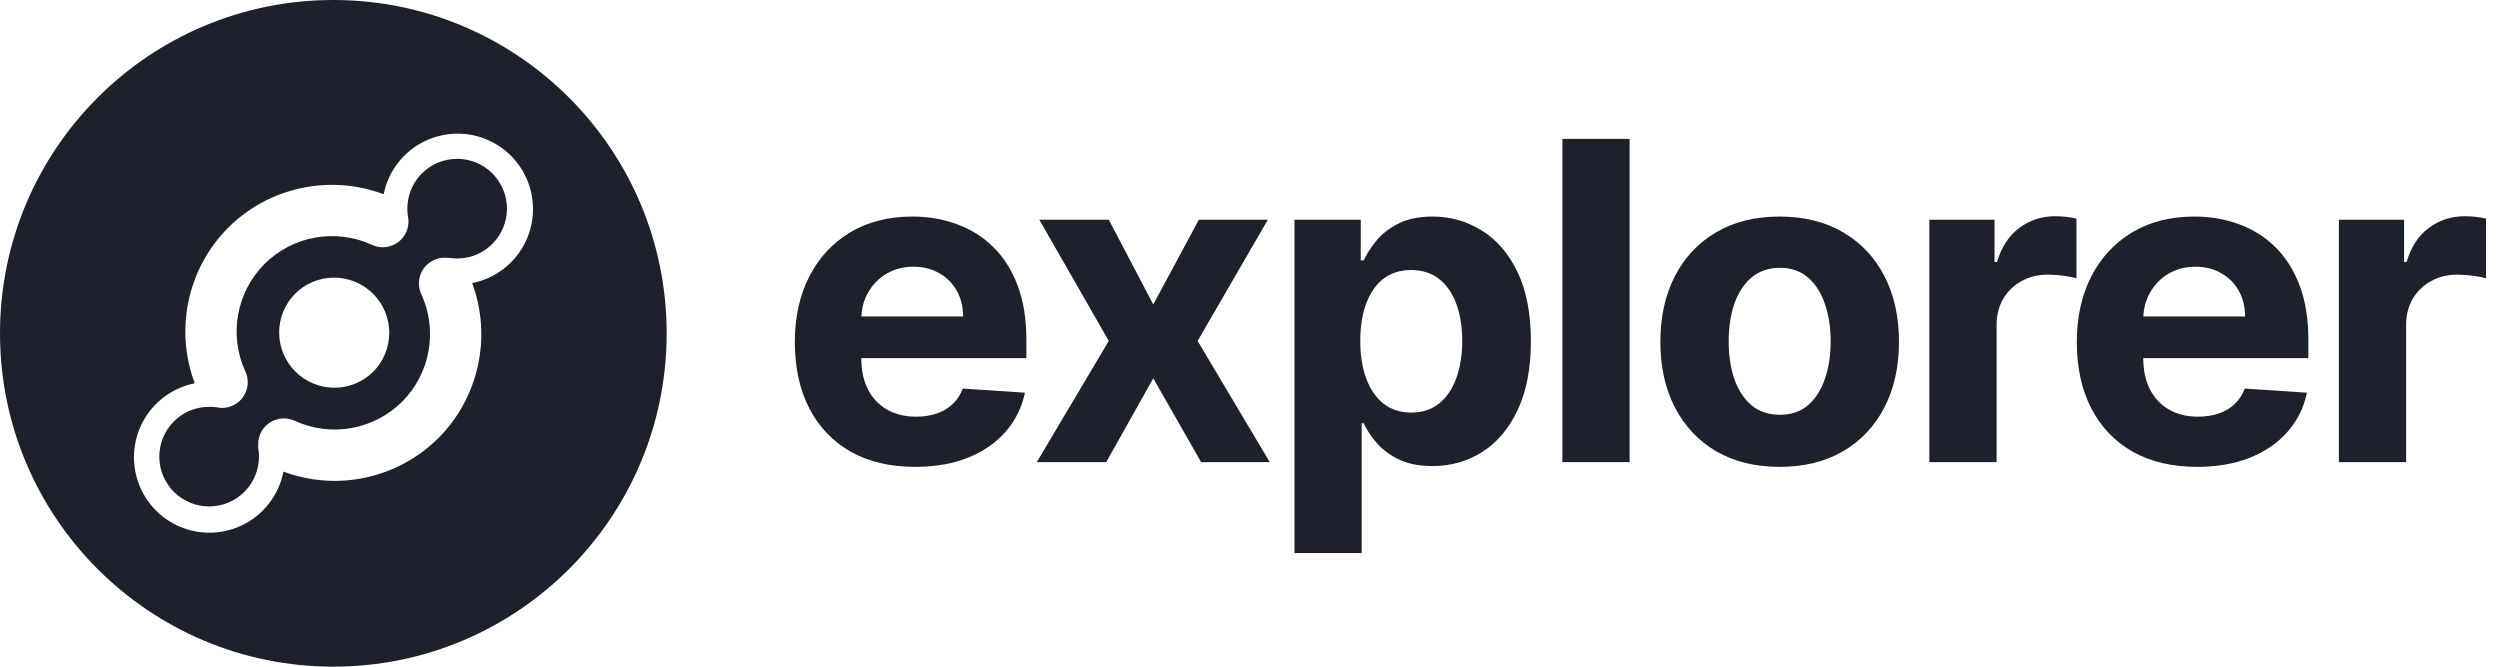
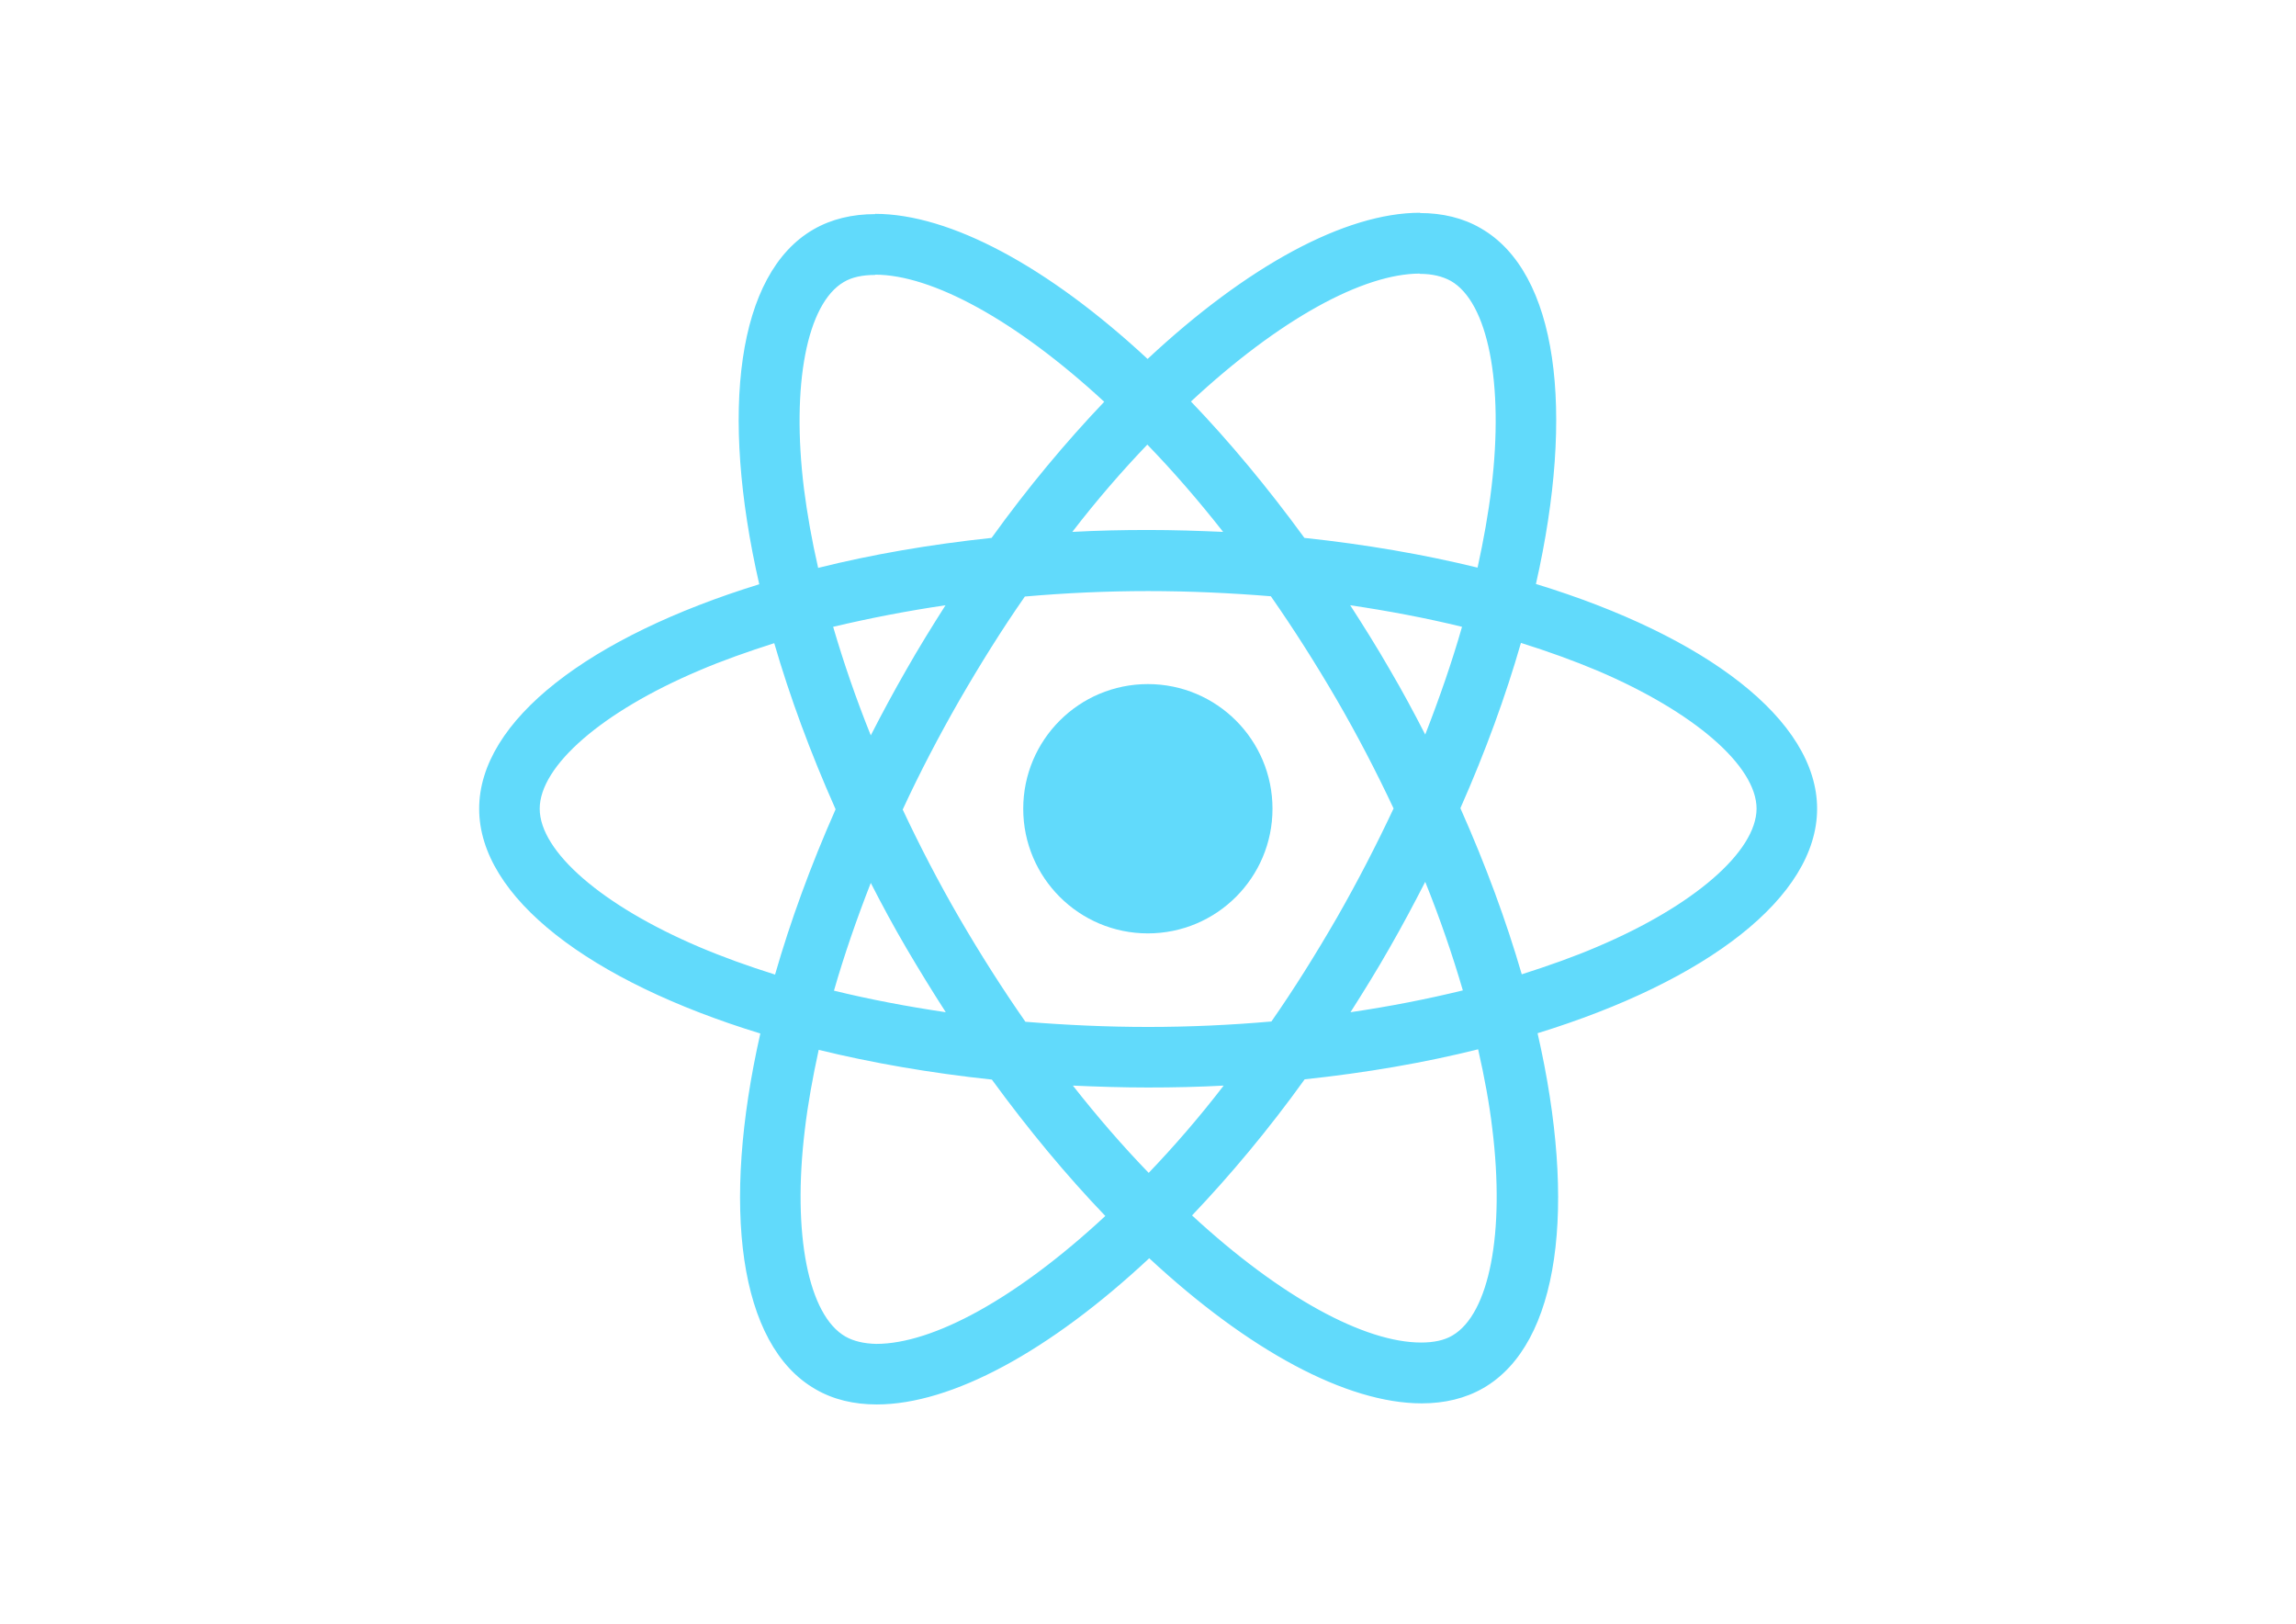
- <svg xmlns="http://www.w3.org/2000/svg" width="120" height="32" viewBox="0 0 120 32" fill="none">
-   <path fill-rule="evenodd" clip-rule="evenodd" d="M16 0C24.837 0 32 7.163 32 16C32 24.837 24.837 32 16 32C7.163 32 0 24.837 0 16C0 7.163 7.163 0 16 0ZM24.525 12.595C24.924 12.195 25.225 11.708 25.402 11.171C25.579 10.635 25.628 10.064 25.546 9.505C25.463 8.946 25.25 8.415 24.925 7.952C24.6 7.49 24.172 7.111 23.674 6.844C23.175 6.577 22.622 6.431 22.057 6.416C21.492 6.402 20.932 6.52 20.421 6.761C19.91 7.001 19.462 7.359 19.113 7.804C18.765 8.248 18.526 8.769 18.415 9.323C15.851 8.357 12.911 8.971 10.953 10.929C8.994 12.888 8.381 15.832 9.349 18.398C8.705 18.525 8.108 18.825 7.621 19.265C7.134 19.706 6.776 20.271 6.586 20.899C6.395 21.527 6.379 22.196 6.539 22.832C6.699 23.469 7.029 24.05 7.494 24.514C7.959 24.978 8.542 25.306 9.179 25.464C9.816 25.622 10.485 25.604 11.112 25.411C11.74 25.218 12.303 24.859 12.742 24.37C13.182 23.882 13.48 23.284 13.604 22.639C14.87 23.109 16.243 23.207 17.562 22.92C18.881 22.634 20.09 21.976 21.047 21.023C22.997 19.072 23.614 16.145 22.664 13.588C23.369 13.45 24.017 13.104 24.525 12.595ZM20.253 8.323C20.702 7.875 21.31 7.624 21.944 7.624C22.578 7.624 23.186 7.875 23.634 8.323C24.082 8.772 24.334 9.38 24.334 10.014C24.334 10.648 24.082 11.256 23.634 11.705C23.372 11.969 23.052 12.168 22.7 12.285C22.347 12.402 21.972 12.435 21.604 12.381C21.569 12.376 21.533 12.376 21.498 12.381C21.22 12.344 20.937 12.404 20.698 12.551C20.458 12.697 20.276 12.921 20.181 13.185C20.076 13.48 20.081 13.814 20.223 14.12C20.614 14.971 20.735 15.921 20.571 16.844C20.407 17.766 19.965 18.616 19.304 19.279C18.64 19.94 17.79 20.382 16.868 20.547C15.946 20.711 14.995 20.589 14.144 20.197C13.996 20.129 13.837 20.09 13.675 20.084C13.512 20.078 13.35 20.104 13.198 20.161C12.948 20.253 12.734 20.424 12.59 20.648C12.446 20.872 12.378 21.137 12.398 21.403C12.392 21.443 12.392 21.485 12.398 21.525C12.46 21.901 12.431 22.286 12.315 22.648C12.199 23.011 11.998 23.34 11.729 23.61C11.281 24.057 10.673 24.309 10.039 24.309C9.405 24.309 8.797 24.057 8.348 23.61C8.125 23.388 7.949 23.125 7.828 22.835C7.708 22.544 7.647 22.233 7.647 21.919C7.647 21.281 7.896 20.68 8.348 20.228C8.885 19.692 9.625 19.445 10.417 19.553C10.497 19.57 10.578 19.581 10.66 19.581C10.91 19.581 11.153 19.505 11.359 19.363C11.565 19.221 11.722 19.02 11.81 18.786C11.925 18.487 11.922 18.144 11.777 17.831C11.386 16.98 11.265 16.029 11.429 15.107C11.593 14.185 12.035 13.335 12.696 12.671C13.36 12.01 14.21 11.568 15.132 11.404C16.054 11.24 17.005 11.362 17.856 11.753C18.165 11.896 18.503 11.901 18.799 11.791C19.073 11.691 19.302 11.497 19.446 11.244C19.59 10.991 19.639 10.695 19.585 10.408C19.523 10.033 19.551 9.648 19.667 9.285C19.783 8.922 19.984 8.593 20.253 8.323ZM17.891 17.866C18.141 17.621 18.34 17.328 18.476 17.006C18.612 16.684 18.683 16.338 18.685 15.988C18.686 15.638 18.619 15.291 18.485 14.967C18.352 14.643 18.156 14.349 17.909 14.102C17.661 13.854 17.367 13.658 17.044 13.525C16.72 13.392 16.373 13.324 16.023 13.326C15.673 13.328 15.327 13.399 15.005 13.535C14.682 13.671 14.39 13.87 14.145 14.12C13.662 14.619 13.395 15.288 13.4 15.983C13.406 16.678 13.685 17.342 14.176 17.834C14.667 18.325 15.332 18.604 16.027 18.61C16.721 18.616 17.392 18.349 17.891 17.866Z" fill="#1C212B" />
-   <path d="M43.925 22.409C42.728 22.409 41.698 22.167 40.834 21.682C39.976 21.192 39.314 20.5 38.849 19.606C38.385 18.707 38.152 17.644 38.152 16.417C38.152 15.22 38.385 14.169 38.849 13.265C39.314 12.361 39.968 11.657 40.811 11.152C41.66 10.646 42.655 10.394 43.796 10.394C44.564 10.394 45.279 10.518 45.94 10.765C46.607 11.008 47.188 11.374 47.683 11.864C48.183 12.354 48.572 12.97 48.849 13.712C49.127 14.45 49.266 15.313 49.266 16.303V17.189H39.44V15.189H46.228C46.228 14.725 46.127 14.313 45.925 13.955C45.723 13.596 45.443 13.316 45.084 13.114C44.731 12.907 44.319 12.803 43.849 12.803C43.359 12.803 42.925 12.917 42.546 13.144C42.172 13.366 41.88 13.667 41.667 14.046C41.455 14.419 41.347 14.836 41.342 15.296V17.197C41.342 17.773 41.448 18.27 41.66 18.689C41.877 19.109 42.183 19.432 42.577 19.659C42.971 19.886 43.438 20 43.978 20C44.337 20 44.665 19.95 44.963 19.849C45.261 19.747 45.516 19.596 45.728 19.394C45.94 19.192 46.102 18.945 46.213 18.651L49.198 18.849C49.046 19.566 48.736 20.192 48.266 20.727C47.801 21.258 47.2 21.672 46.463 21.97C45.731 22.263 44.885 22.409 43.925 22.409Z" fill="#1C212B" />
-   <path d="M53.221 10.546L55.357 14.614L57.546 10.546H60.857L57.486 16.364L60.948 22.182H57.653L55.357 18.159L53.099 22.182H49.766L53.221 16.364L49.887 10.546H53.221Z" fill="#1C212B" />
-   <path d="M62.134 26.546V10.546H65.316V12.5H65.46C65.601 12.187 65.805 11.869 66.073 11.546C66.346 11.217 66.699 10.944 67.134 10.727C67.573 10.505 68.119 10.394 68.77 10.394C69.619 10.394 70.401 10.616 71.119 11.061C71.836 11.5 72.409 12.164 72.838 13.053C73.267 13.937 73.482 15.046 73.482 16.379C73.482 17.677 73.273 18.773 72.853 19.667C72.439 20.556 71.874 21.23 71.156 21.689C70.444 22.144 69.646 22.371 68.763 22.371C68.136 22.371 67.603 22.268 67.164 22.061C66.73 21.854 66.374 21.593 66.096 21.28C65.818 20.962 65.606 20.641 65.46 20.318H65.361V26.546H62.134ZM65.293 16.364C65.293 17.056 65.389 17.659 65.581 18.174C65.773 18.689 66.05 19.091 66.414 19.379C66.778 19.662 67.22 19.803 67.74 19.803C68.265 19.803 68.71 19.659 69.073 19.371C69.437 19.078 69.712 18.674 69.899 18.159C70.091 17.639 70.187 17.04 70.187 16.364C70.187 15.692 70.093 15.101 69.906 14.591C69.72 14.081 69.444 13.682 69.081 13.394C68.717 13.106 68.27 12.962 67.74 12.962C67.215 12.962 66.77 13.101 66.406 13.379C66.048 13.657 65.773 14.05 65.581 14.561C65.389 15.071 65.293 15.672 65.293 16.364Z" fill="#1C212B" />
-   <path d="M78.221 6.667V22.182H74.994V6.667H78.221Z" fill="#1C212B" />
-   <path d="M85.424 22.409C84.247 22.409 83.229 22.159 82.371 21.659C81.517 21.154 80.858 20.452 80.394 19.553C79.929 18.649 79.697 17.601 79.697 16.409C79.697 15.207 79.929 14.157 80.394 13.258C80.858 12.354 81.517 11.652 82.371 11.152C83.229 10.646 84.247 10.394 85.424 10.394C86.6 10.394 87.616 10.646 88.469 11.152C89.328 11.652 89.989 12.354 90.454 13.258C90.919 14.157 91.151 15.207 91.151 16.409C91.151 17.601 90.919 18.649 90.454 19.553C89.989 20.452 89.328 21.154 88.469 21.659C87.616 22.159 86.6 22.409 85.424 22.409ZM85.439 19.909C85.974 19.909 86.421 19.758 86.78 19.455C87.138 19.146 87.409 18.727 87.59 18.197C87.777 17.667 87.871 17.063 87.871 16.386C87.871 15.71 87.777 15.106 87.59 14.576C87.409 14.046 87.138 13.626 86.78 13.318C86.421 13.01 85.974 12.856 85.439 12.856C84.898 12.856 84.444 13.01 84.075 13.318C83.712 13.626 83.436 14.046 83.249 14.576C83.068 15.106 82.977 15.71 82.977 16.386C82.977 17.063 83.068 17.667 83.249 18.197C83.436 18.727 83.712 19.146 84.075 19.455C84.444 19.758 84.898 19.909 85.439 19.909Z" fill="#1C212B" />
-   <path d="M92.609 22.182V10.546H95.738V12.576H95.859C96.072 11.854 96.428 11.308 96.928 10.939C97.428 10.566 98.004 10.379 98.655 10.379C98.817 10.379 98.991 10.389 99.178 10.409C99.365 10.429 99.529 10.457 99.67 10.492V13.356C99.519 13.311 99.309 13.27 99.041 13.235C98.774 13.2 98.529 13.182 98.306 13.182C97.832 13.182 97.407 13.285 97.034 13.492C96.665 13.694 96.372 13.977 96.155 14.341C95.943 14.705 95.837 15.124 95.837 15.598V22.182H92.609Z" fill="#1C212B" />
-   <path d="M105.46 22.409C104.263 22.409 103.233 22.167 102.369 21.682C101.511 21.192 100.849 20.5 100.384 19.606C99.92 18.707 99.687 17.644 99.687 16.417C99.687 15.22 99.92 14.169 100.384 13.265C100.849 12.361 101.503 11.657 102.346 11.152C103.195 10.646 104.19 10.394 105.331 10.394C106.099 10.394 106.814 10.518 107.475 10.765C108.142 11.008 108.723 11.374 109.218 11.864C109.718 12.354 110.107 12.97 110.384 13.712C110.662 14.45 110.801 15.313 110.801 16.303V17.189H100.975V15.189H107.763C107.763 14.725 107.662 14.313 107.46 13.955C107.258 13.596 106.978 13.316 106.619 13.114C106.266 12.907 105.854 12.803 105.384 12.803C104.894 12.803 104.46 12.917 104.081 13.144C103.708 13.366 103.415 13.667 103.202 14.046C102.99 14.419 102.882 14.836 102.877 15.296V17.197C102.877 17.773 102.983 18.27 103.195 18.689C103.412 19.109 103.718 19.432 104.112 19.659C104.506 19.886 104.973 20 105.513 20C105.872 20 106.2 19.95 106.498 19.849C106.796 19.747 107.051 19.596 107.263 19.394C107.475 19.192 107.637 18.945 107.748 18.651L110.733 18.849C110.581 19.566 110.271 20.192 109.801 20.727C109.336 21.258 108.735 21.672 107.998 21.97C107.266 22.263 106.42 22.409 105.46 22.409Z" fill="#1C212B" />
-   <path d="M112.267 22.182V10.546H115.396V12.576H115.517C115.729 11.854 116.085 11.308 116.585 10.939C117.085 10.566 117.661 10.379 118.312 10.379C118.474 10.379 118.648 10.389 118.835 10.409C119.022 10.429 119.186 10.457 119.328 10.492V13.356C119.176 13.311 118.967 13.27 118.699 13.235C118.431 13.2 118.186 13.182 117.964 13.182C117.489 13.182 117.065 13.285 116.691 13.492C116.323 13.694 116.03 13.977 115.812 14.341C115.6 14.705 115.494 15.124 115.494 15.598V22.182H112.267Z" fill="#1C212B" />
+ <svg xmlns="http://www.w3.org/2000/svg" viewBox="0 0 841.9 595.3">
+   <g fill="#61DAFB">
+     <path d="M666.3 296.5c0-32.5-40.7-63.3-103.1-82.4 14.4-63.6 8-114.2-20.2-130.4-6.5-3.8-14.1-5.6-22.4-5.6v22.3c4.6 0 8.3.9 11.4 2.6 13.6 7.8 19.5 37.5 14.9 75.7-1.1 9.4-2.9 19.3-5.1 29.4-19.6-4.8-41-8.5-63.5-10.9-13.5-18.5-27.5-35.3-41.6-50 32.6-30.3 63.2-46.9 84-46.9V78c-27.5 0-63.5 19.6-99.9 53.6-36.4-33.8-72.4-53.2-99.9-53.2v22.3c20.7 0 51.4 16.5 84 46.6-14 14.7-28 31.4-41.3 49.9-22.6 2.4-44 6.1-63.6 11-2.3-10-4-19.7-5.2-29-4.7-38.2 1.1-67.9 14.6-75.8 3-1.8 6.9-2.6 11.5-2.6V78.5c-8.4 0-16 1.8-22.6 5.6-28.1 16.2-34.4 66.7-19.9 130.1-62.2 19.2-102.7 49.9-102.7 82.3 0 32.5 40.7 63.3 103.1 82.4-14.4 63.6-8 114.2 20.2 130.4 6.5 3.8 14.1 5.6 22.5 5.6 27.5 0 63.5-19.6 99.9-53.6 36.4 33.8 72.4 53.2 99.9 53.2 8.4 0 16-1.8 22.6-5.6 28.1-16.2 34.4-66.7 19.9-130.1 62-19.1 102.5-49.9 102.5-82.3zm-130.2-66.7c-3.7 12.9-8.3 26.2-13.5 39.5-4.1-8-8.4-16-13.1-24-4.6-8-9.5-15.8-14.4-23.4 14.2 2.1 27.9 4.7 41 7.9zm-45.8 106.5c-7.8 13.5-15.8 26.3-24.1 38.2-14.9 1.3-30 2-45.2 2-15.1 0-30.2-.7-45-1.9-8.3-11.9-16.4-24.6-24.2-38-7.6-13.1-14.5-26.4-20.8-39.8 6.2-13.4 13.2-26.8 20.7-39.9 7.8-13.5 15.8-26.3 24.1-38.2 14.9-1.3 30-2 45.2-2 15.1 0 30.2.7 45 1.9 8.3 11.9 16.4 24.6 24.2 38 7.6 13.1 14.5 26.4 20.8 39.8-6.3 13.4-13.2 26.8-20.7 39.9zm32.3-13c5.4 13.4 10 26.8 13.8 39.8-13.1 3.2-26.9 5.9-41.2 8 4.9-7.7 9.8-15.6 14.4-23.7 4.6-8 8.9-16.1 13-24.1zM421.2 430c-9.3-9.6-18.6-20.3-27.8-32 9 .4 18.2.7 27.5.7 9.4 0 18.7-.2 27.8-.7-9 11.7-18.3 22.4-27.5 32zm-74.4-58.9c-14.2-2.1-27.9-4.7-41-7.9 3.7-12.9 8.3-26.2 13.5-39.5 4.1 8 8.4 16 13.1 24 4.7 8 9.5 15.8 14.4 23.4zM420.7 163c9.3 9.6 18.6 20.3 27.8 32-9-.4-18.2-.7-27.5-.7-9.4 0-18.7.2-27.8.7 9-11.7 18.3-22.4 27.5-32zm-74 58.9c-4.9 7.7-9.8 15.6-14.4 23.7-4.6 8-8.9 16-13 24-5.4-13.4-10-26.8-13.8-39.8 13.1-3.1 26.9-5.8 41.2-7.9zm-90.5 125.2c-35.4-15.1-58.3-34.9-58.3-50.6 0-15.7 22.9-35.6 58.3-50.6 8.6-3.7 18-7 27.7-10.1 5.7 19.6 13.2 40 22.5 60.9-9.2 20.8-16.6 41.1-22.2 60.6-9.9-3.1-19.3-6.5-28-10.2zM310 490c-13.6-7.8-19.5-37.5-14.9-75.7 1.1-9.4 2.9-19.3 5.1-29.4 19.6 4.8 41 8.5 63.5 10.9 13.5 18.5 27.5 35.3 41.6 50-32.6 30.3-63.2 46.9-84 46.9-4.5-.1-8.3-1-11.3-2.7zm237.2-76.2c4.7 38.2-1.1 67.9-14.6 75.8-3 1.8-6.9 2.6-11.5 2.6-20.7 0-51.4-16.5-84-46.6 14-14.7 28-31.4 41.3-49.9 22.6-2.4 44-6.1 63.6-11 2.3 10.1 4.1 19.8 5.2 29.1zm38.5-66.7c-8.6 3.7-18 7-27.7 10.1-5.7-19.6-13.2-40-22.5-60.9 9.2-20.8 16.6-41.1 22.2-60.6 9.9 3.1 19.3 6.5 28.1 10.2 35.4 15.1 58.3 34.9 58.3 50.6-.1 15.7-23 35.6-58.4 50.6zM320.8 78.4z" />
+     <circle cx="420.9" cy="296.5" r="45.7" />
+     <path d="M520.5 78.1z" />
+   </g>
</svg>
